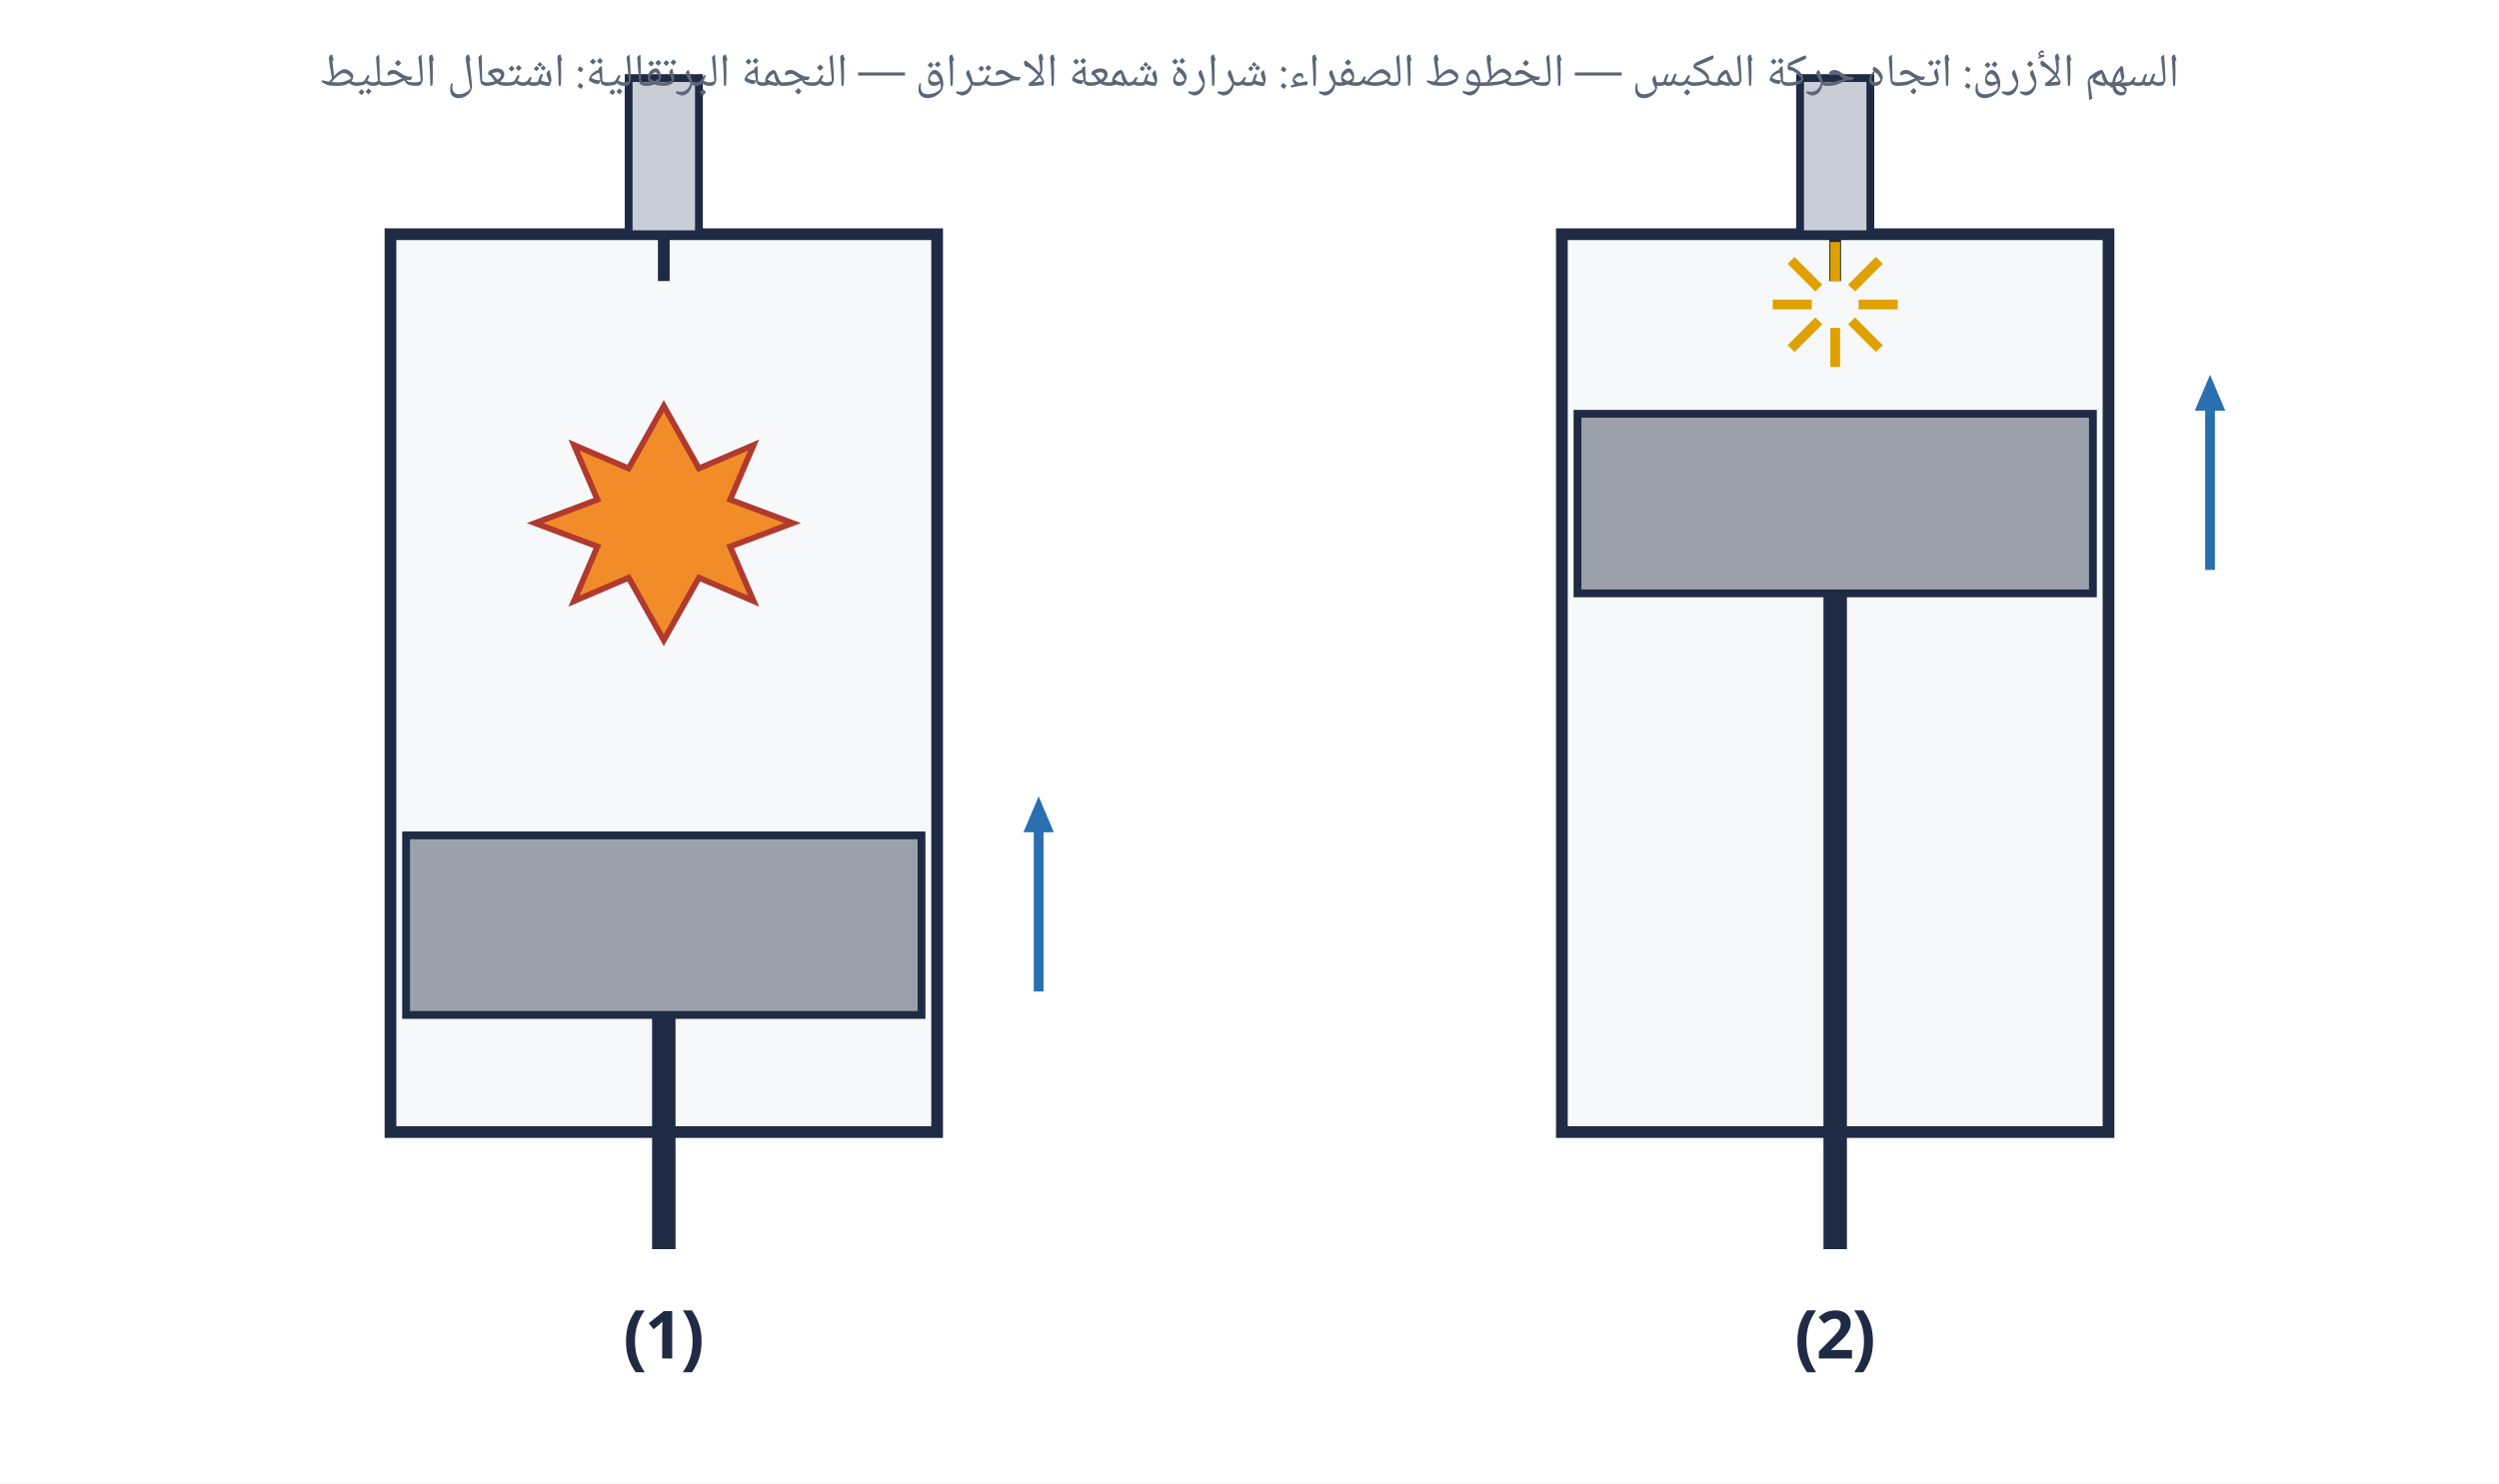
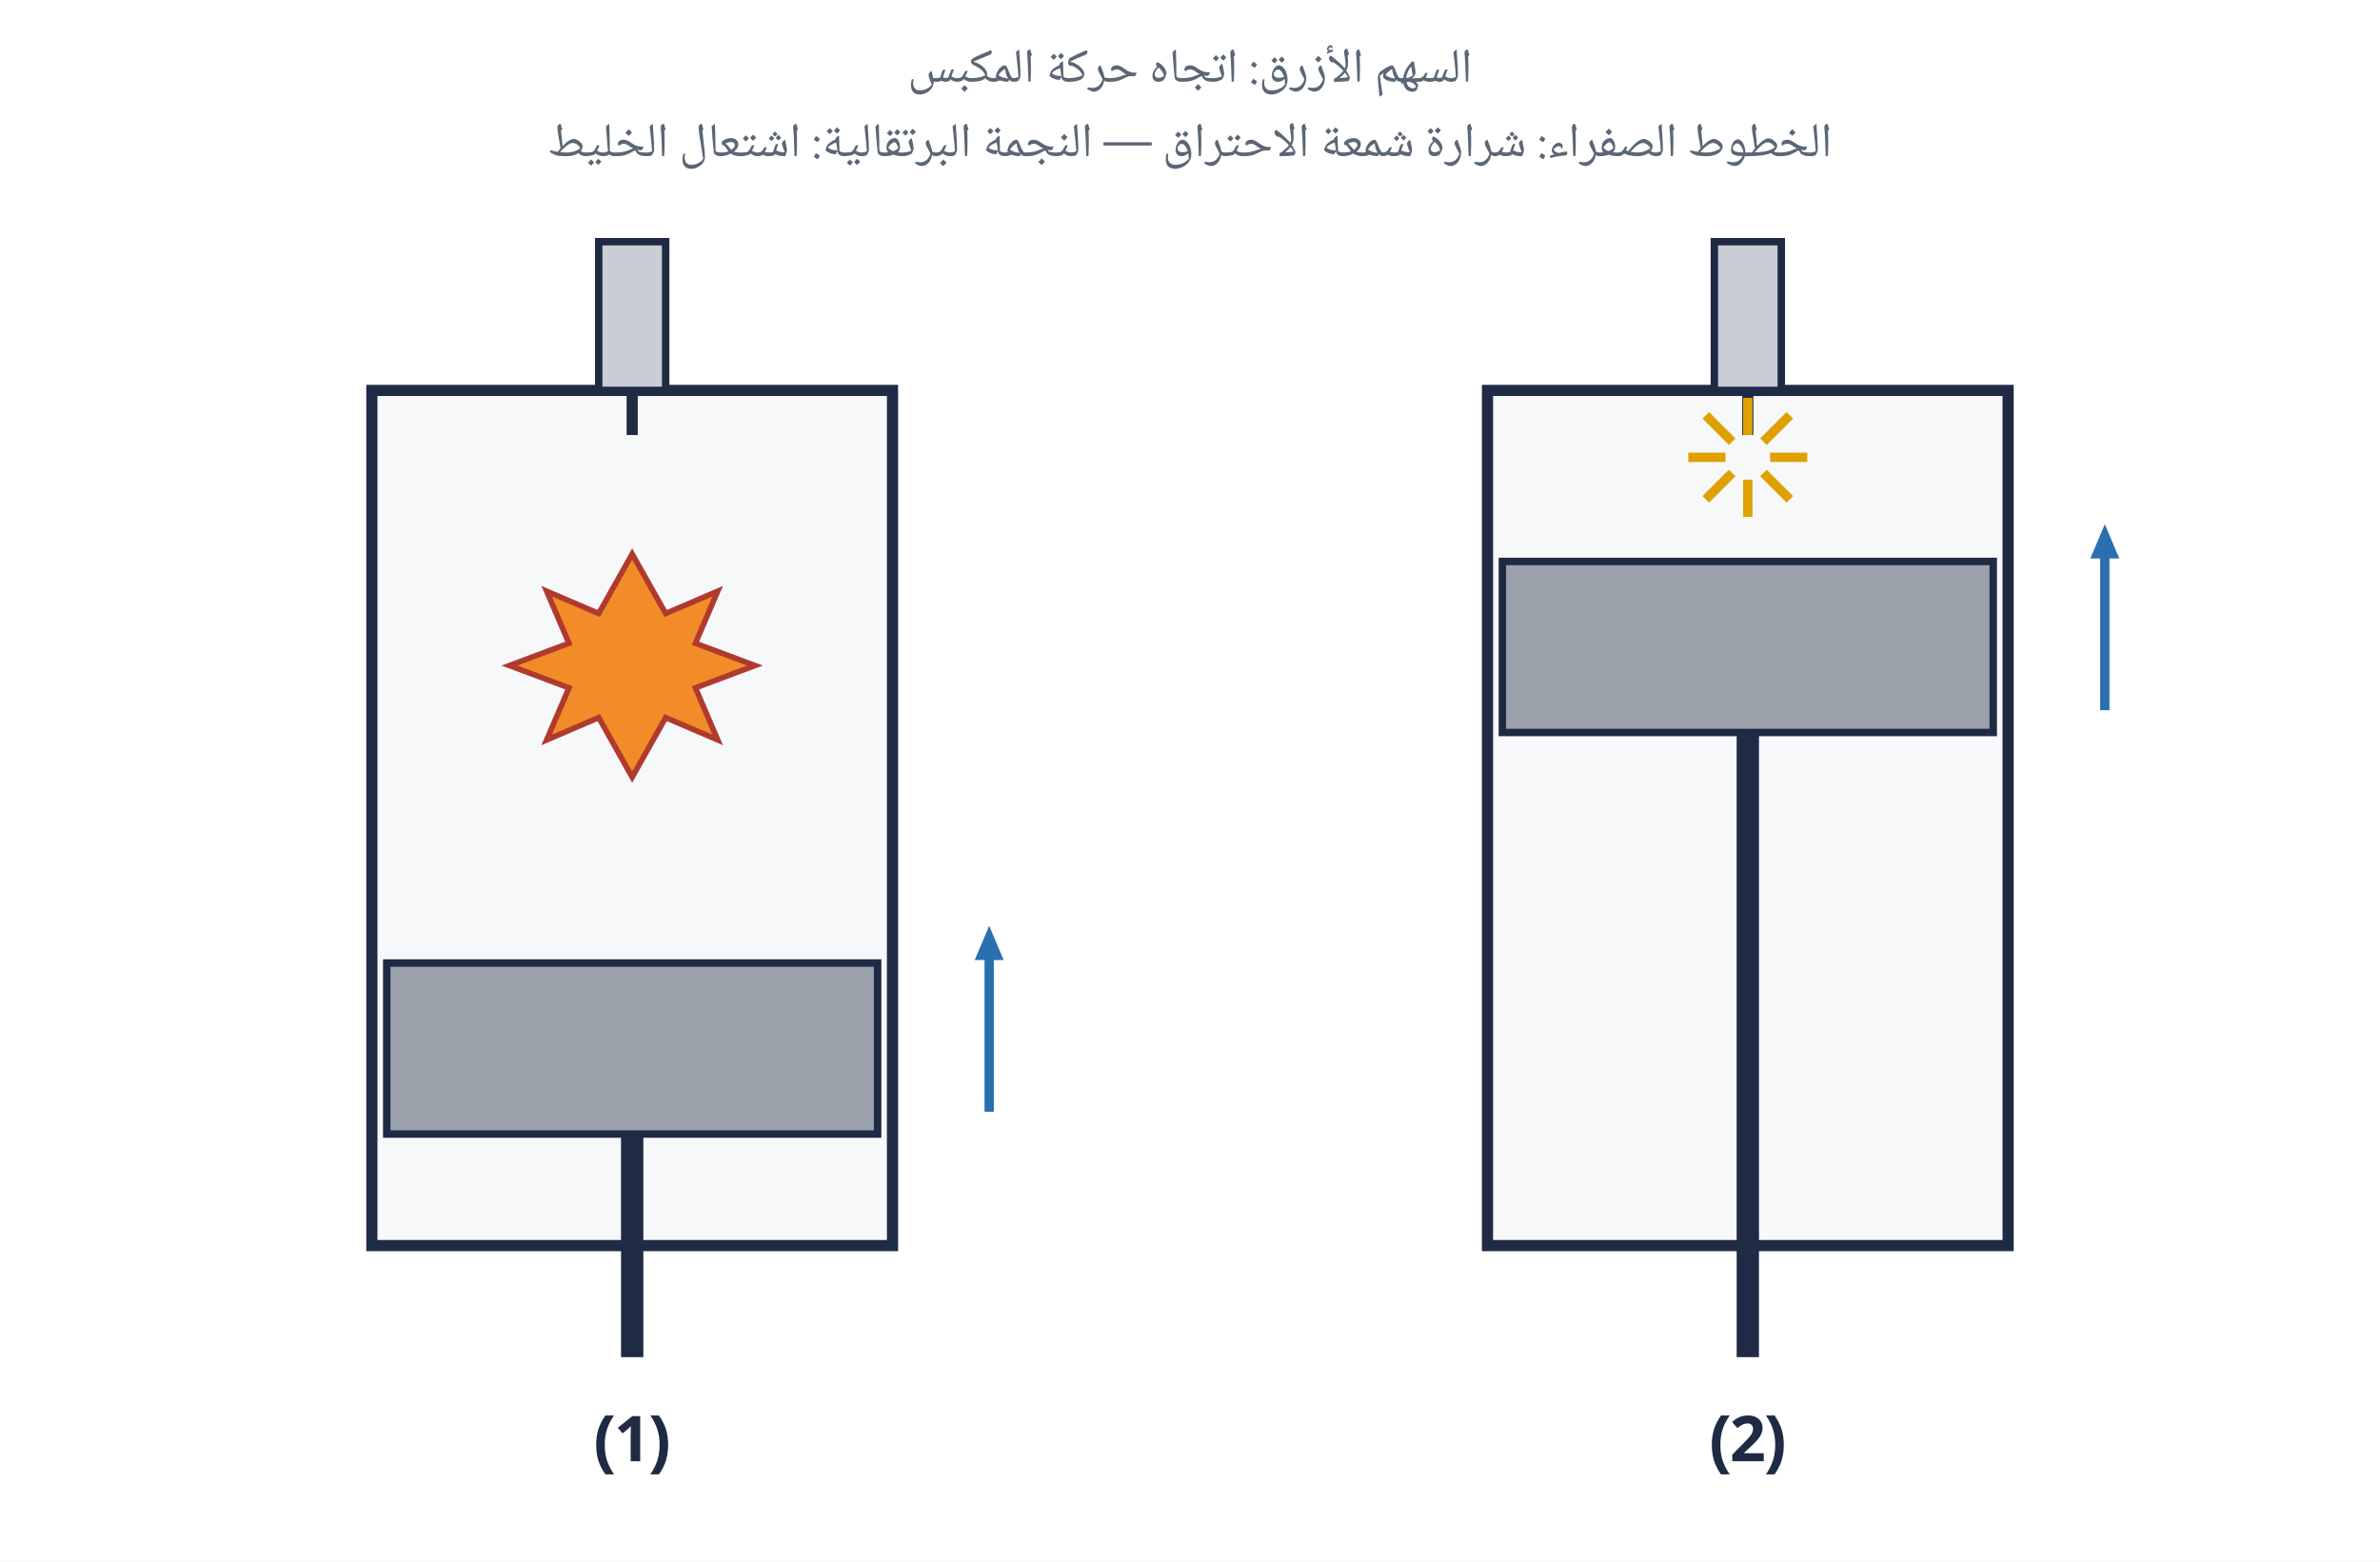
- <svg xmlns="http://www.w3.org/2000/svg" viewBox="0 0 640 380" width="640" height="380">
-   <rect width="640" height="380" fill="#fff" />
-   <rect x="100" y="60" width="140" height="230" fill="#f7f8fa" stroke="#1f2a44" stroke-width="3" />
-   <rect x="161.0" y="20" width="18" height="40" fill="#c9ced6" stroke="#1f2a44" stroke-width="2" />
-   <line x1="170.0" y1="60" x2="170.0" y2="72" stroke="#1f2a44" stroke-width="3" />
-   <path d="M170,104 l9,16 l14,-6 l-6,14 l16,6 l-16,6 l6,14 l-14,-6 l-9,16 l-9,-16 l-14,6 l6,-14 l-16,-6 l16,-6 l-6,-14 l14,6 Z" fill="#f28c28" stroke="#b03a2e" stroke-width="1.5" />
-   <rect x="104" y="214.0" width="132" height="46" fill="#9aa1ab" stroke="#1f2a44" stroke-width="2" />
-   <line x1="170.0" y1="260.0" x2="170.0" y2="320" stroke="#1f2a44" stroke-width="6" />
-   <line x1="266" y1="254.0" x2="266.0" y2="210.0" stroke="#2a6fb0" stroke-width="2.5" />
-   <polygon points="266,204.0 269.9,213.2 262.1,213.2" fill="#2a6fb0" />
-   <text x="170.0" y="348" text-anchor="middle" font-size="17" fill="#1f2a44" font-weight="bold" font-family="'IBM Plex Sans Arabic','Noto Naskh Arabic',Tahoma,Arial,sans-serif">(1)</text>
-   <rect x="400" y="60" width="140" height="230" fill="#f7f8fa" stroke="#1f2a44" stroke-width="3" />
-   <rect x="461.0" y="20" width="18" height="40" fill="#c9ced6" stroke="#1f2a44" stroke-width="2" />
-   <line x1="470.0" y1="60" x2="470.0" y2="72" stroke="#1f2a44" stroke-width="3" />
-   <line x1="476.0" y1="78.0" x2="486.0" y2="78.0" stroke="#e0a100" stroke-width="2.5" />
-   <line x1="474.2" y1="82.2" x2="481.3" y2="89.3" stroke="#e0a100" stroke-width="2.5" />
-   <line x1="470.0" y1="84.0" x2="470.0" y2="94.0" stroke="#e0a100" stroke-width="2.5" />
-   <line x1="465.8" y1="82.2" x2="458.7" y2="89.3" stroke="#e0a100" stroke-width="2.5" />
-   <line x1="464.0" y1="78.0" x2="454.0" y2="78.0" stroke="#e0a100" stroke-width="2.5" />
-   <line x1="465.8" y1="73.8" x2="458.7" y2="66.7" stroke="#e0a100" stroke-width="2.5" />
-   <line x1="470.0" y1="72.0" x2="470.0" y2="62.0" stroke="#e0a100" stroke-width="2.5" />
-   <line x1="474.2" y1="73.8" x2="481.3" y2="66.7" stroke="#e0a100" stroke-width="2.5" />
-   <rect x="404" y="106.0" width="132" height="46" fill="#9aa1ab" stroke="#1f2a44" stroke-width="2" />
-   <line x1="470.0" y1="152.0" x2="470.0" y2="320" stroke="#1f2a44" stroke-width="6" />
-   <line x1="566" y1="146.0" x2="566.0" y2="102.0" stroke="#2a6fb0" stroke-width="2.5" />
-   <polygon points="566,96.0 569.9,105.2 562.1,105.2" fill="#2a6fb0" />
-   <text x="470.0" y="348" text-anchor="middle" font-size="17" fill="#1f2a44" font-weight="bold" font-family="'IBM Plex Sans Arabic','Noto Naskh Arabic',Tahoma,Arial,sans-serif">(2)</text>
-   <text x="320.0" y="22" text-anchor="middle" font-size="12" fill="#5b6676" font-weight="normal" font-family="'IBM Plex Sans Arabic','Noto Naskh Arabic',Tahoma,Arial,sans-serif" direction="rtl">السهم الأزرق: اتجاه حركة المكبس — الخطوط الصفراء: شرارة شمعة الاحتراق — النجمة البرتقالية: اشتعال الخليط</text>
+ <svg xmlns="http://www.w3.org/2000/svg" viewBox="0 0 640 420" width="640" height="420">
+   <rect width="640" height="420" fill="#fff" />
+   <rect x="100" y="105" width="140" height="230" fill="#f7f8fa" stroke="#1f2a44" stroke-width="3" />
+   <rect x="161.0" y="65" width="18" height="40" fill="#c9ced6" stroke="#1f2a44" stroke-width="2" />
+   <line x1="170.0" y1="105" x2="170.0" y2="117" stroke="#1f2a44" stroke-width="3" />
+   <path d="M170,149 l9,16 l14,-6 l-6,14 l16,6 l-16,6 l6,14 l-14,-6 l-9,16 l-9,-16 l-14,6 l6,-14 l-16,-6 l16,-6 l-6,-14 l14,6 Z" fill="#f28c28" stroke="#b03a2e" stroke-width="1.5" />
+   <rect x="104" y="259.0" width="132" height="46" fill="#9aa1ab" stroke="#1f2a44" stroke-width="2" />
+   <line x1="170.0" y1="305.0" x2="170.0" y2="365" stroke="#1f2a44" stroke-width="6" />
+   <line x1="266" y1="299.0" x2="266.0" y2="255.0" stroke="#2a6fb0" stroke-width="2.5" />
+   <polygon points="266,249.0 269.9,258.2 262.1,258.2" fill="#2a6fb0" />
+   <text x="170.0" y="393" text-anchor="middle" font-size="17" fill="#1f2a44" font-weight="bold" font-family="'IBM Plex Sans Arabic','Noto Naskh Arabic',Tahoma,Arial,sans-serif">(1)</text>
+   <rect x="400" y="105" width="140" height="230" fill="#f7f8fa" stroke="#1f2a44" stroke-width="3" />
+   <rect x="461.0" y="65" width="18" height="40" fill="#c9ced6" stroke="#1f2a44" stroke-width="2" />
+   <line x1="470.0" y1="105" x2="470.0" y2="117" stroke="#1f2a44" stroke-width="3" />
+   <line x1="476.0" y1="123.0" x2="486.0" y2="123.0" stroke="#e0a100" stroke-width="2.5" />
+   <line x1="474.2" y1="127.2" x2="481.3" y2="134.3" stroke="#e0a100" stroke-width="2.5" />
+   <line x1="470.0" y1="129.0" x2="470.0" y2="139.0" stroke="#e0a100" stroke-width="2.5" />
+   <line x1="465.8" y1="127.2" x2="458.7" y2="134.3" stroke="#e0a100" stroke-width="2.5" />
+   <line x1="464.0" y1="123.0" x2="454.0" y2="123.0" stroke="#e0a100" stroke-width="2.5" />
+   <line x1="465.8" y1="118.8" x2="458.7" y2="111.7" stroke="#e0a100" stroke-width="2.5" />
+   <line x1="470.0" y1="117.0" x2="470.0" y2="107.0" stroke="#e0a100" stroke-width="2.5" />
+   <line x1="474.2" y1="118.8" x2="481.3" y2="111.7" stroke="#e0a100" stroke-width="2.5" />
+   <rect x="404" y="151.0" width="132" height="46" fill="#9aa1ab" stroke="#1f2a44" stroke-width="2" />
+   <line x1="470.0" y1="197.0" x2="470.0" y2="365" stroke="#1f2a44" stroke-width="6" />
+   <line x1="566" y1="191.0" x2="566.0" y2="147.0" stroke="#2a6fb0" stroke-width="2.5" />
+   <polygon points="566,141.0 569.9,150.2 562.1,150.2" fill="#2a6fb0" />
+   <text x="470.0" y="393" text-anchor="middle" font-size="17" fill="#1f2a44" font-weight="bold" font-family="'IBM Plex Sans Arabic','Noto Naskh Arabic',Tahoma,Arial,sans-serif">(2)</text>
+   <text x="320.0" y="22" text-anchor="middle" font-size="13" fill="#5b6676" font-weight="normal" font-family="'IBM Plex Sans Arabic','Noto Naskh Arabic',Tahoma,Arial,sans-serif" direction="rtl">السهم الأزرق: اتجاه حركة المكبس</text>
+   <text x="320.0" y="42" text-anchor="middle" font-size="13" fill="#5b6676" font-weight="normal" font-family="'IBM Plex Sans Arabic','Noto Naskh Arabic',Tahoma,Arial,sans-serif" direction="rtl">الخطوط الصفراء: شرارة شمعة الاحتراق — النجمة البرتقالية: اشتعال الخليط</text>
</svg>
